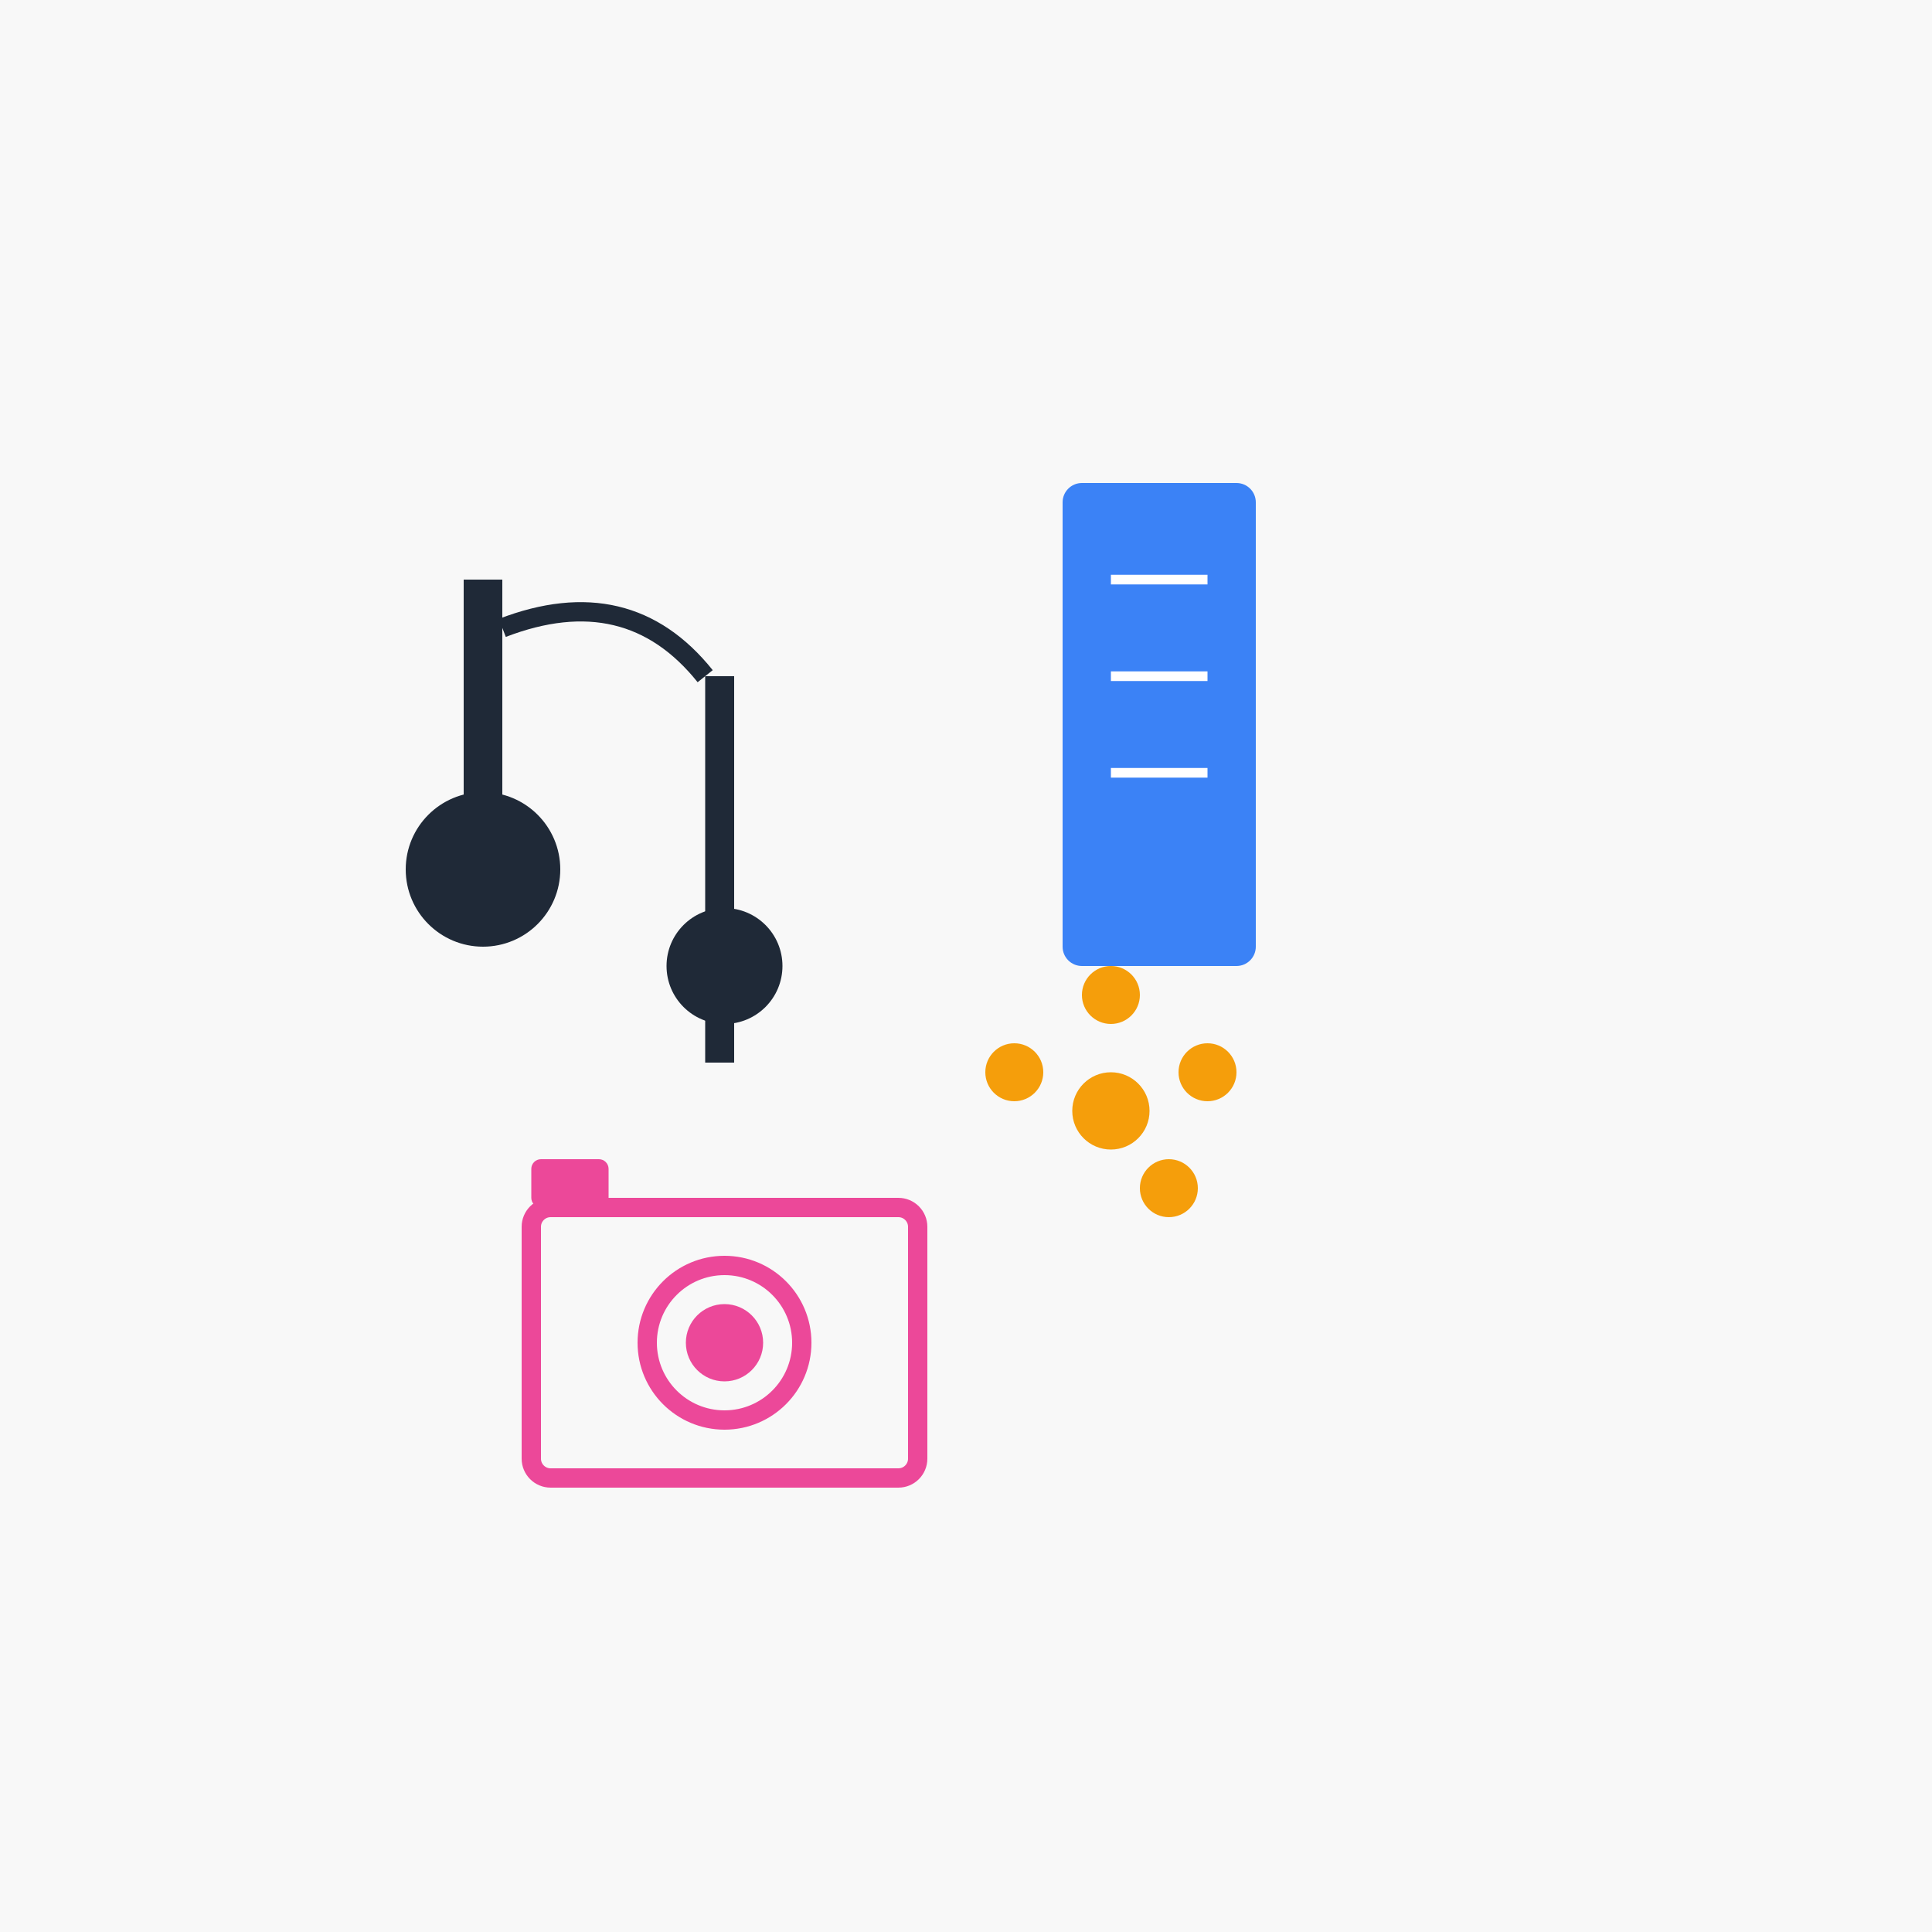
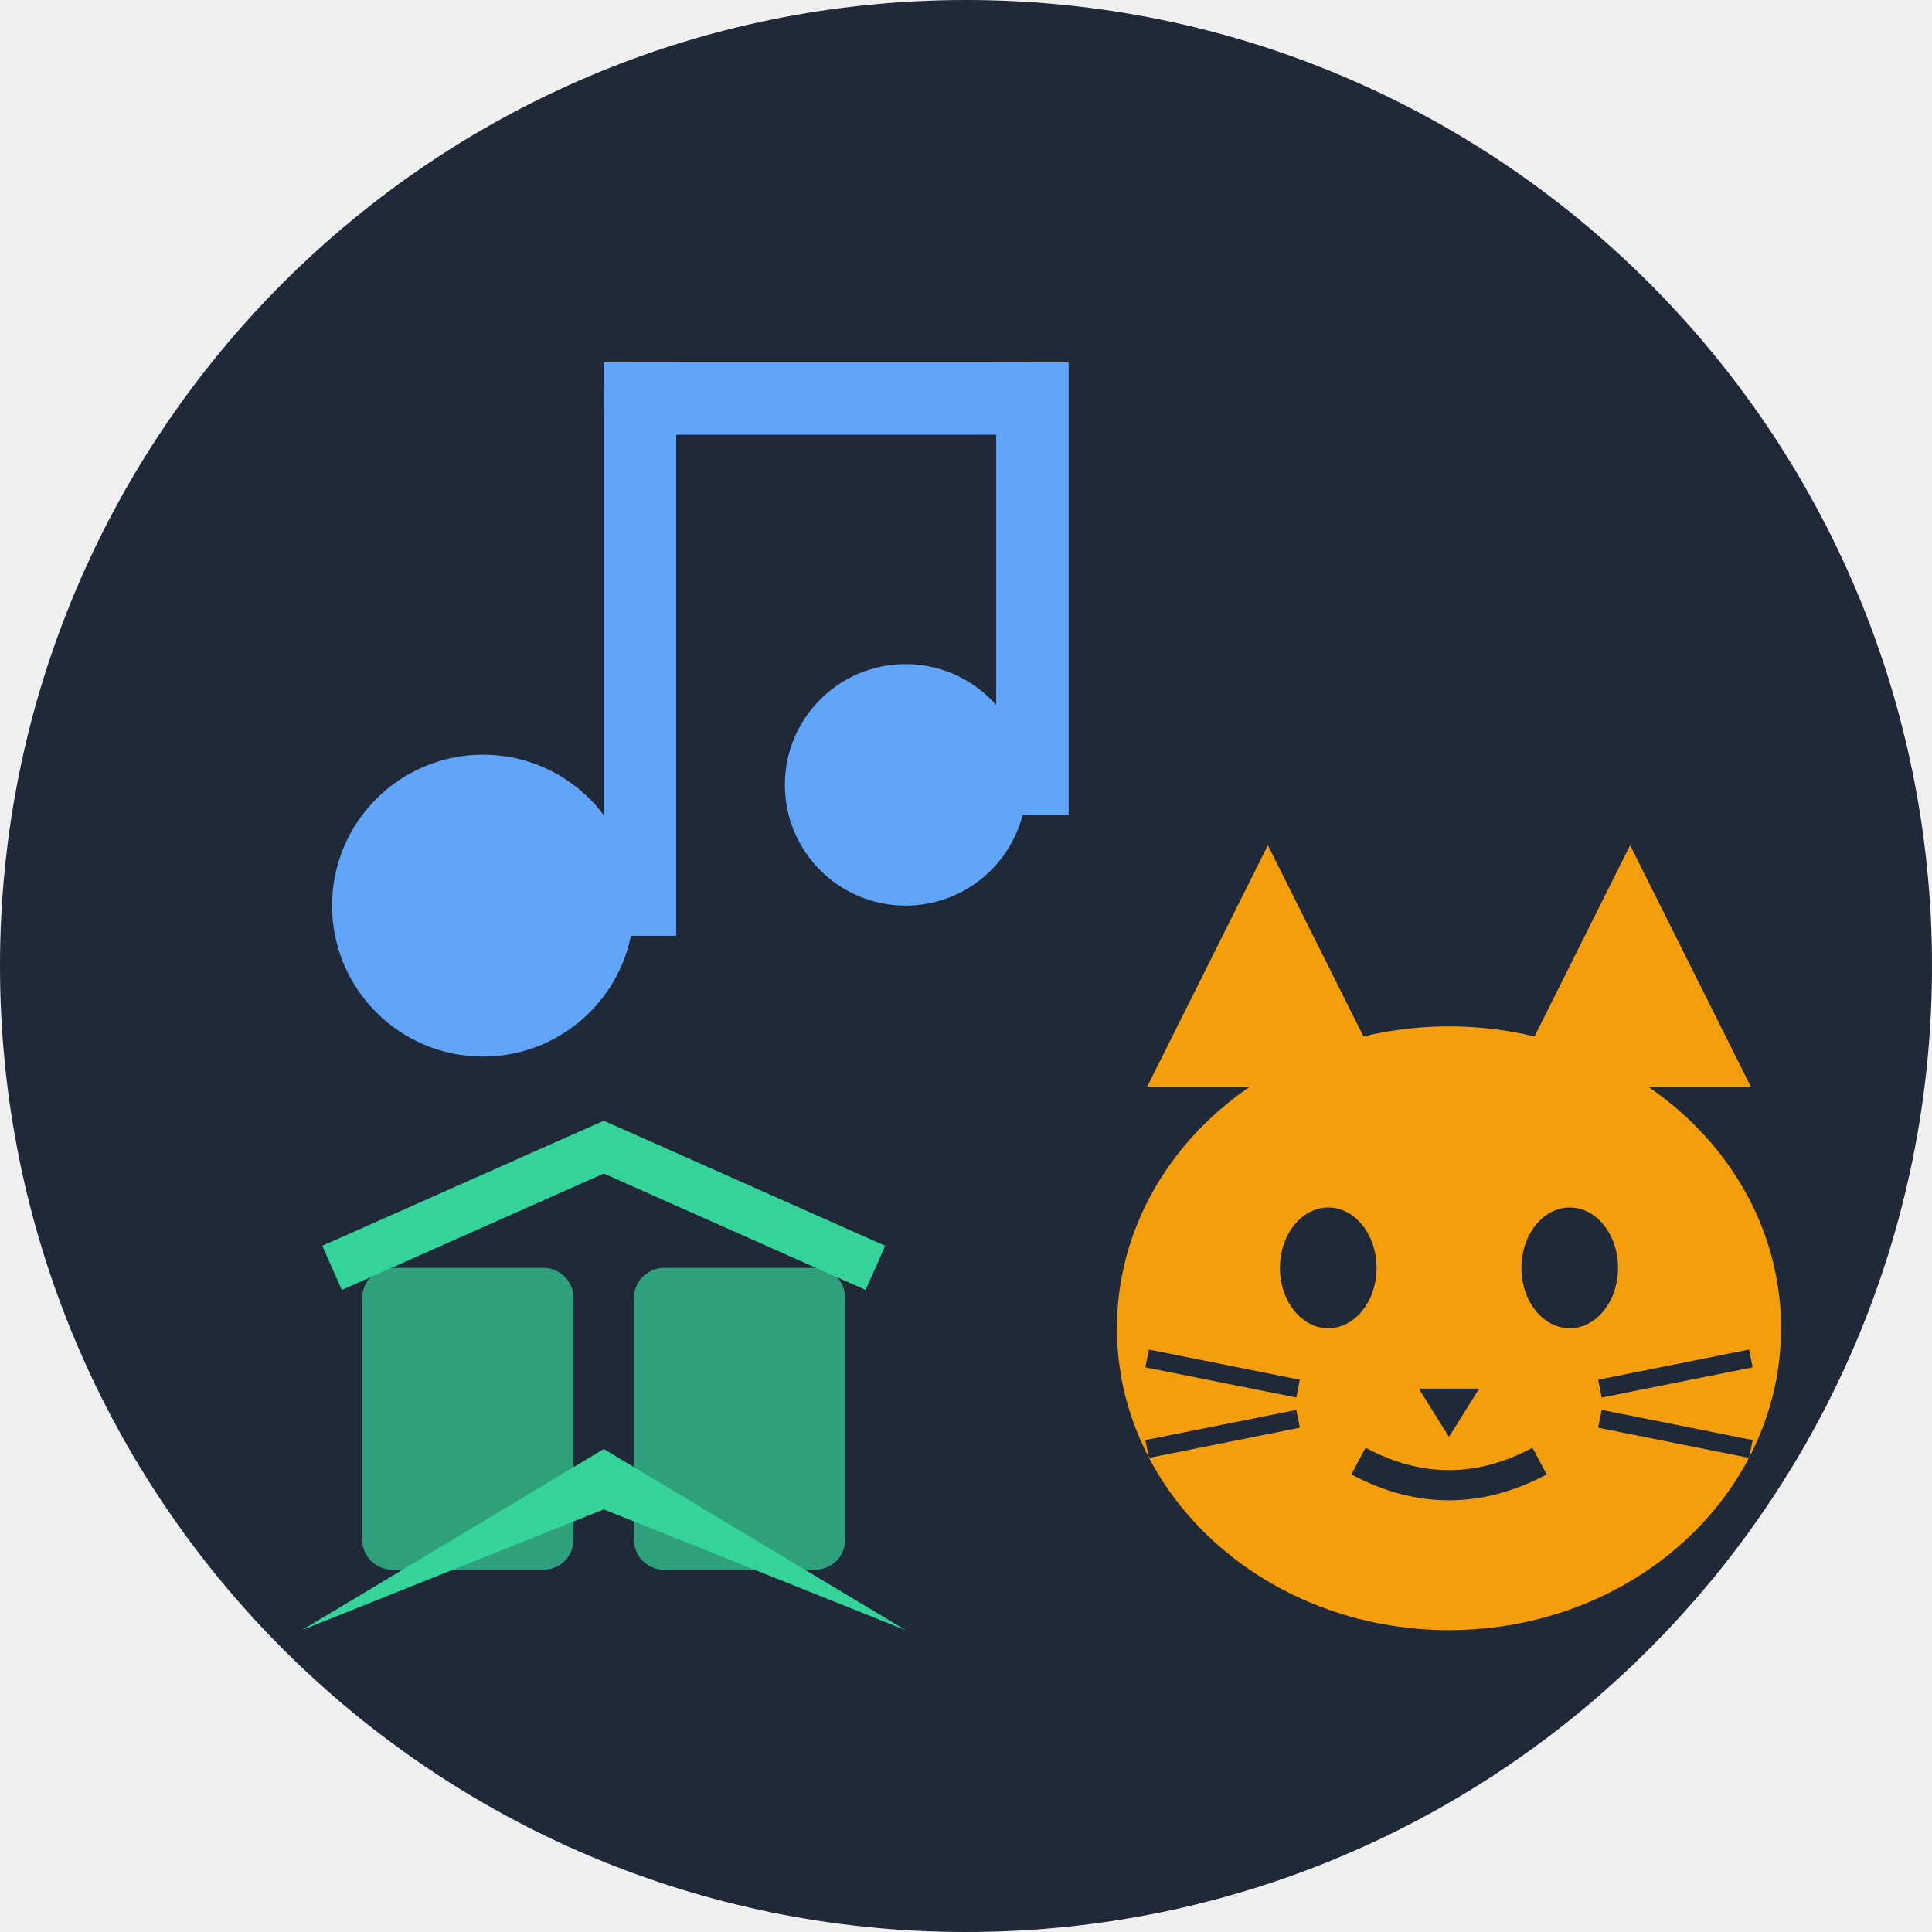
- <svg xmlns="http://www.w3.org/2000/svg" viewBox="0 0 200 200">
-   <rect width="200" height="200" fill="#f8f8f8" />
-   <g transform="translate(50, 60)">
-     <circle cx="0" cy="30" r="8" fill="#1f2937" />
-     <rect x="-2" y="0" width="4" height="30" fill="#1f2937" />
-     <circle cx="25" cy="40" r="6" fill="#1f2937" />
-     <rect x="23" y="10" width="3" height="40" fill="#1f2937" />
-     <path d="M 2 5 Q 15 0 23 10" stroke="#1f2937" stroke-width="2" fill="none" />
+ <svg xmlns="http://www.w3.org/2000/svg" viewBox="0 0 32 32">
+   <circle cx="16" cy="16" r="16" fill="#1f2937" />
+   <g transform="translate(6, 5)">
+     <circle cx="2" cy="10" r="2.5" fill="#60a5fa" />
+     <rect x="4" y="1" width="1.2" height="9.5" fill="#60a5fa" />
+     <circle cx="9" cy="8" r="2" fill="#60a5fa" />
+     <rect x="10.5" y="1" width="1.2" height="7.5" fill="#60a5fa" />
+     <rect x="4" y="1" width="7.5" height="1.2" rx="0.5" fill="#60a5fa" />
  </g>
-   <g transform="translate(110, 50)">
-     <rect x="0" y="0" width="20" height="50" fill="#3b82f6" rx="2" />
-     <line x1="5" y1="10" x2="15" y2="10" stroke="#ffffff" stroke-width="1" />
-     <line x1="5" y1="20" x2="15" y2="20" stroke="#ffffff" stroke-width="1" />
-     <line x1="5" y1="30" x2="15" y2="30" stroke="#ffffff" stroke-width="1" />
+   <g transform="translate(5, 19)">
+     <path d="M0 8 L5 5 L10 8 L5 6 Z" fill="#34d399" />
+     <rect x="1" y="2" width="3.5" height="5" rx="0.5" fill="#34d399" opacity="0.7" />
+     <rect x="5.5" y="2" width="3.5" height="5" rx="0.5" fill="#34d399" opacity="0.7" />
+     <path d="M0.5 2 L5 0 L9.5 2" stroke="#34d399" stroke-width="0.8" fill="none" />
  </g>
-   <g transform="translate(55, 120)">
-     <rect x="0" y="5" width="40" height="28" fill="none" stroke="#ec4899" stroke-width="2" rx="2" />
-     <circle cx="20" cy="19" r="8" fill="none" stroke="#ec4899" stroke-width="2" />
-     <circle cx="20" cy="19" r="4" fill="#ec4899" />
-     <rect x="0" y="0" width="8" height="5" fill="#ec4899" rx="1" />
-   </g>
-   <g transform="translate(115, 115)">
-     <circle cx="0" cy="0" r="4" fill="#f59e0b" />
-     <circle cx="0" cy="-12" r="3" fill="#f59e0b" />
-     <circle cx="-10" cy="-4" r="3" fill="#f59e0b" />
-     <circle cx="10" cy="-4" r="3" fill="#f59e0b" />
-     <circle cx="6" cy="8" r="3" fill="#f59e0b" />
+   <g transform="translate(18, 14)">
+     <polygon points="1,4 3,0 5,4" fill="#f59e0b" />
+     <polygon points="7,4 9,0 11,4" fill="#f59e0b" />
+     <ellipse cx="6" cy="8" rx="5.5" ry="5" fill="#f59e0b" />
+     <ellipse cx="4" cy="7" rx="0.8" ry="1" fill="#1f2937" />
+     <ellipse cx="8" cy="7" rx="0.8" ry="1" fill="#1f2937" />
+     <polygon points="5.5,9 6.5,9 6,9.8" fill="#1f2937" />
+     <path d="M4.5 10.2 Q6 11 7.5 10.2" stroke="#1f2937" stroke-width="0.5" fill="none" />
+     <line x1="1" y1="8.5" x2="3.5" y2="9" stroke="#1f2937" stroke-width="0.3" />
+     <line x1="1" y1="10" x2="3.5" y2="9.5" stroke="#1f2937" stroke-width="0.3" />
+     <line x1="8.5" y1="9" x2="11" y2="8.5" stroke="#1f2937" stroke-width="0.3" />
+     <line x1="8.5" y1="9.5" x2="11" y2="10" stroke="#1f2937" stroke-width="0.3" />
  </g>
</svg>
